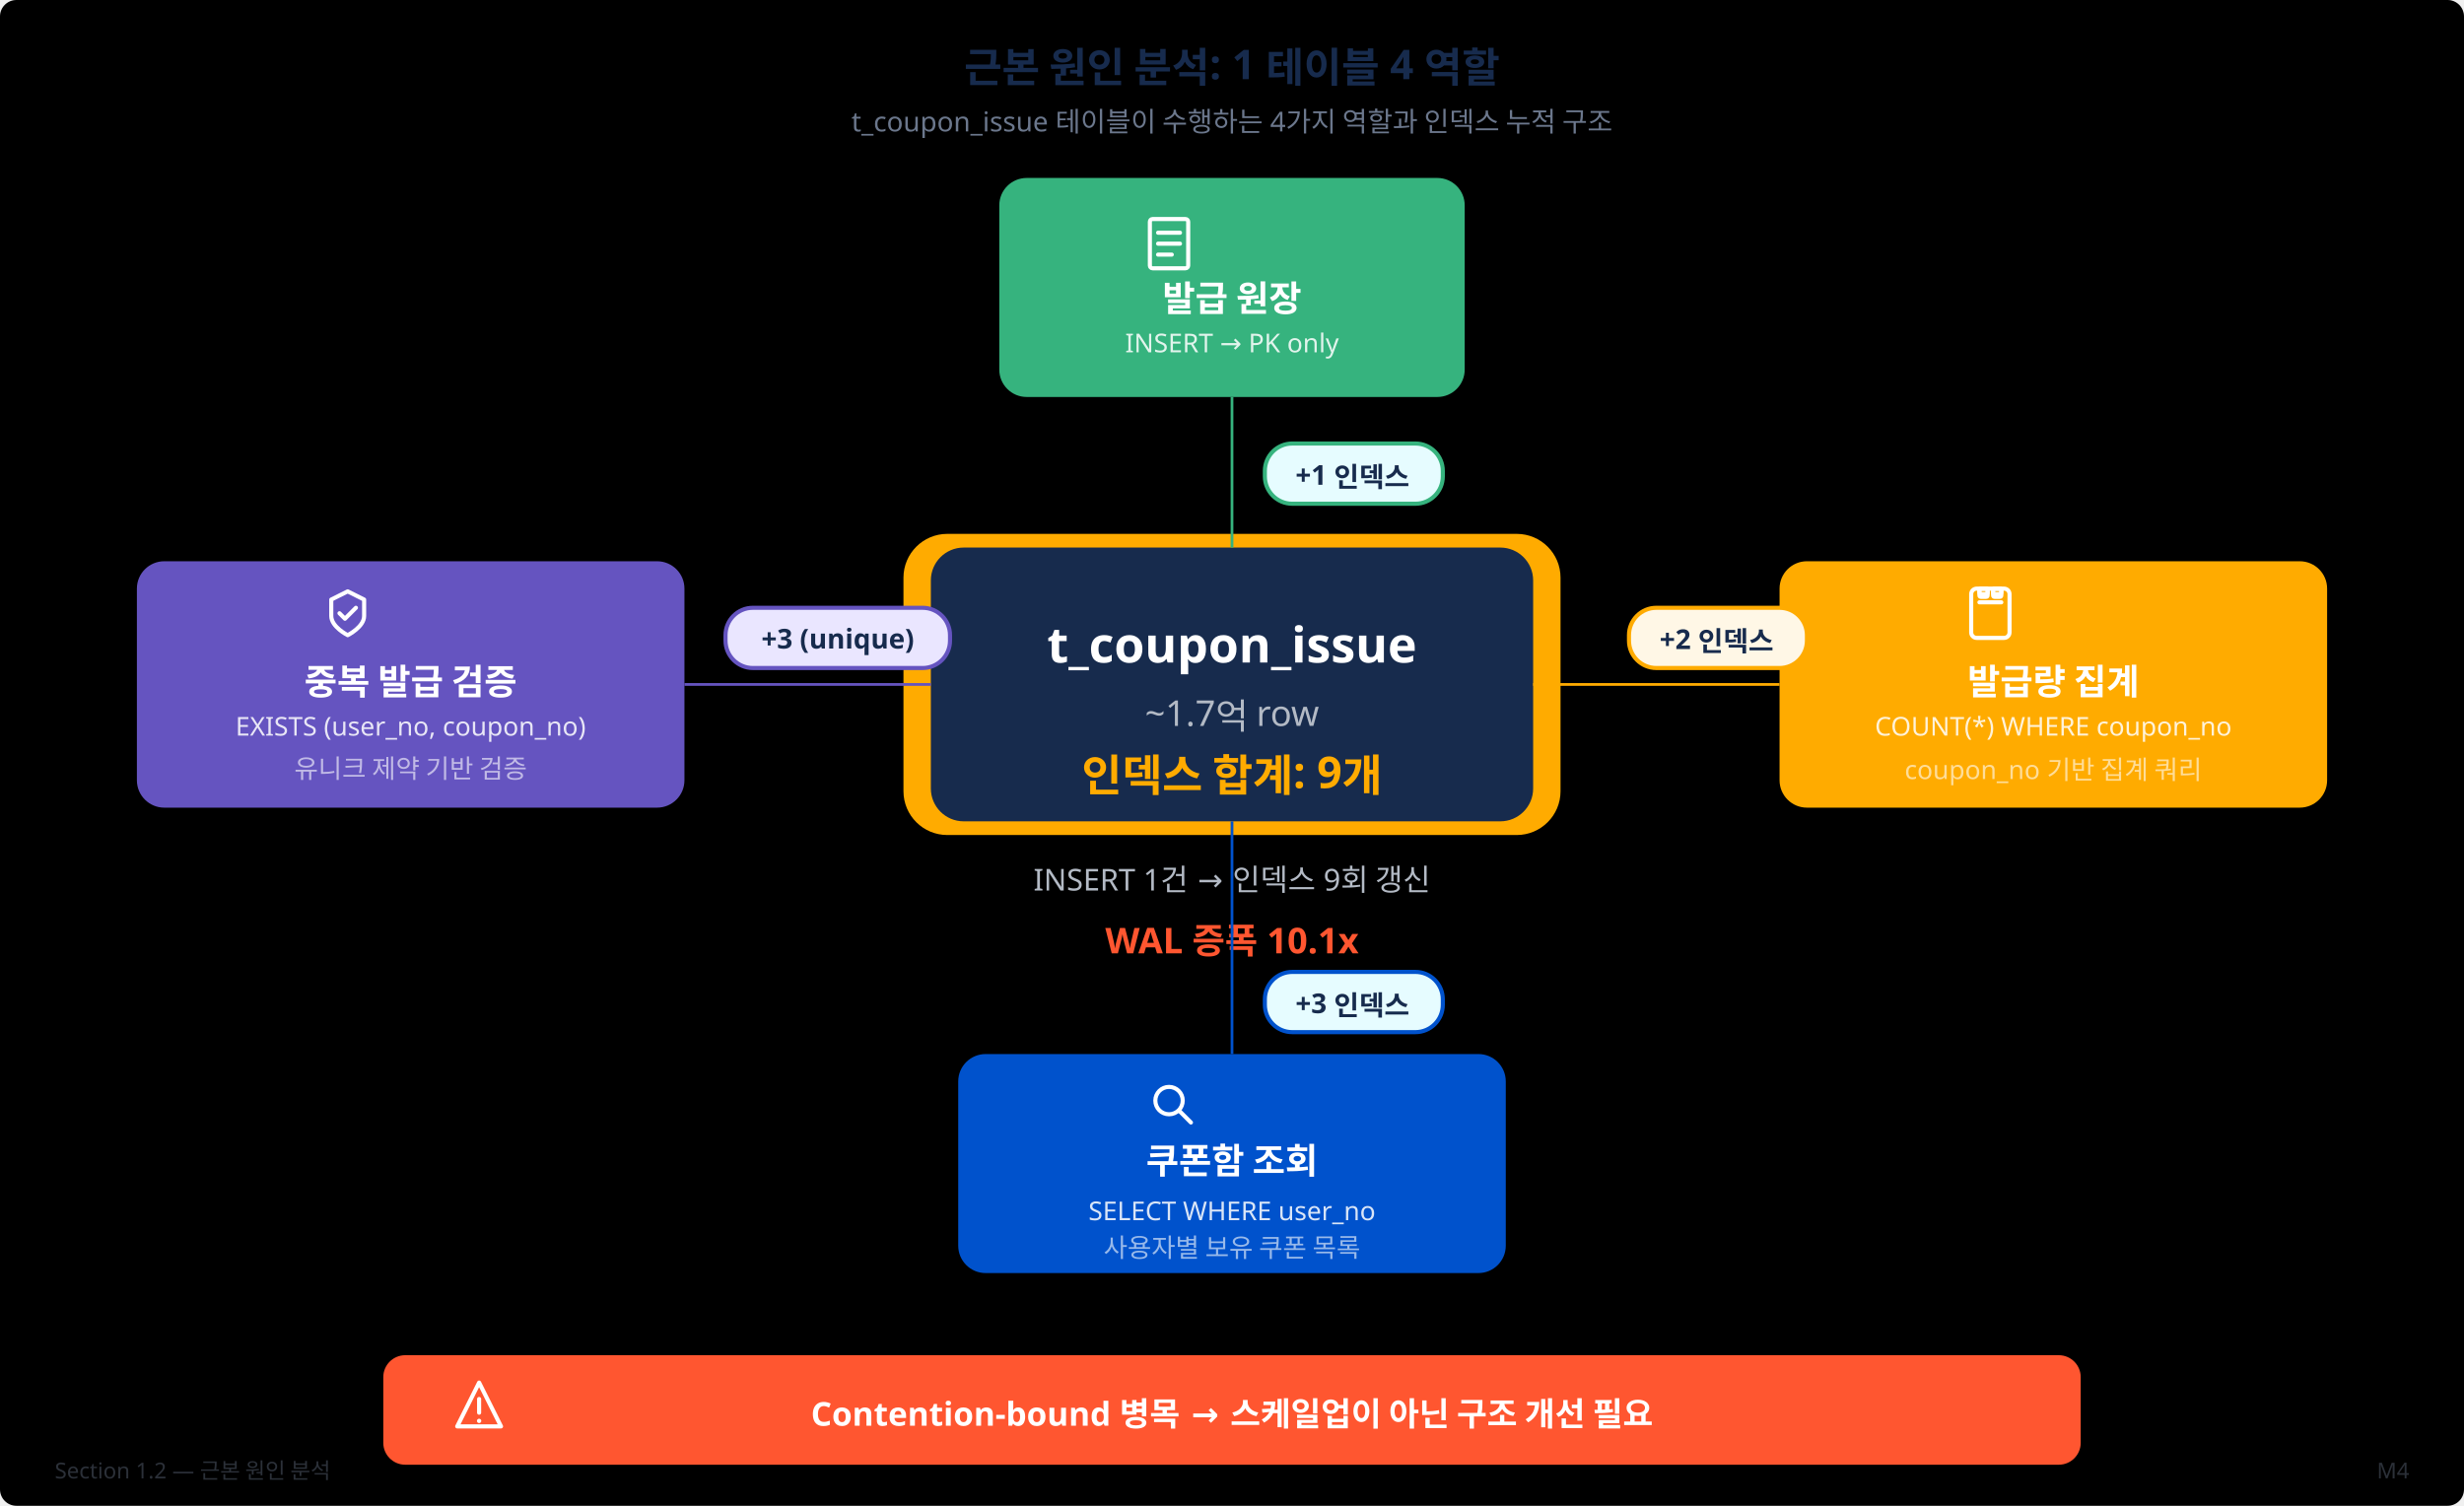
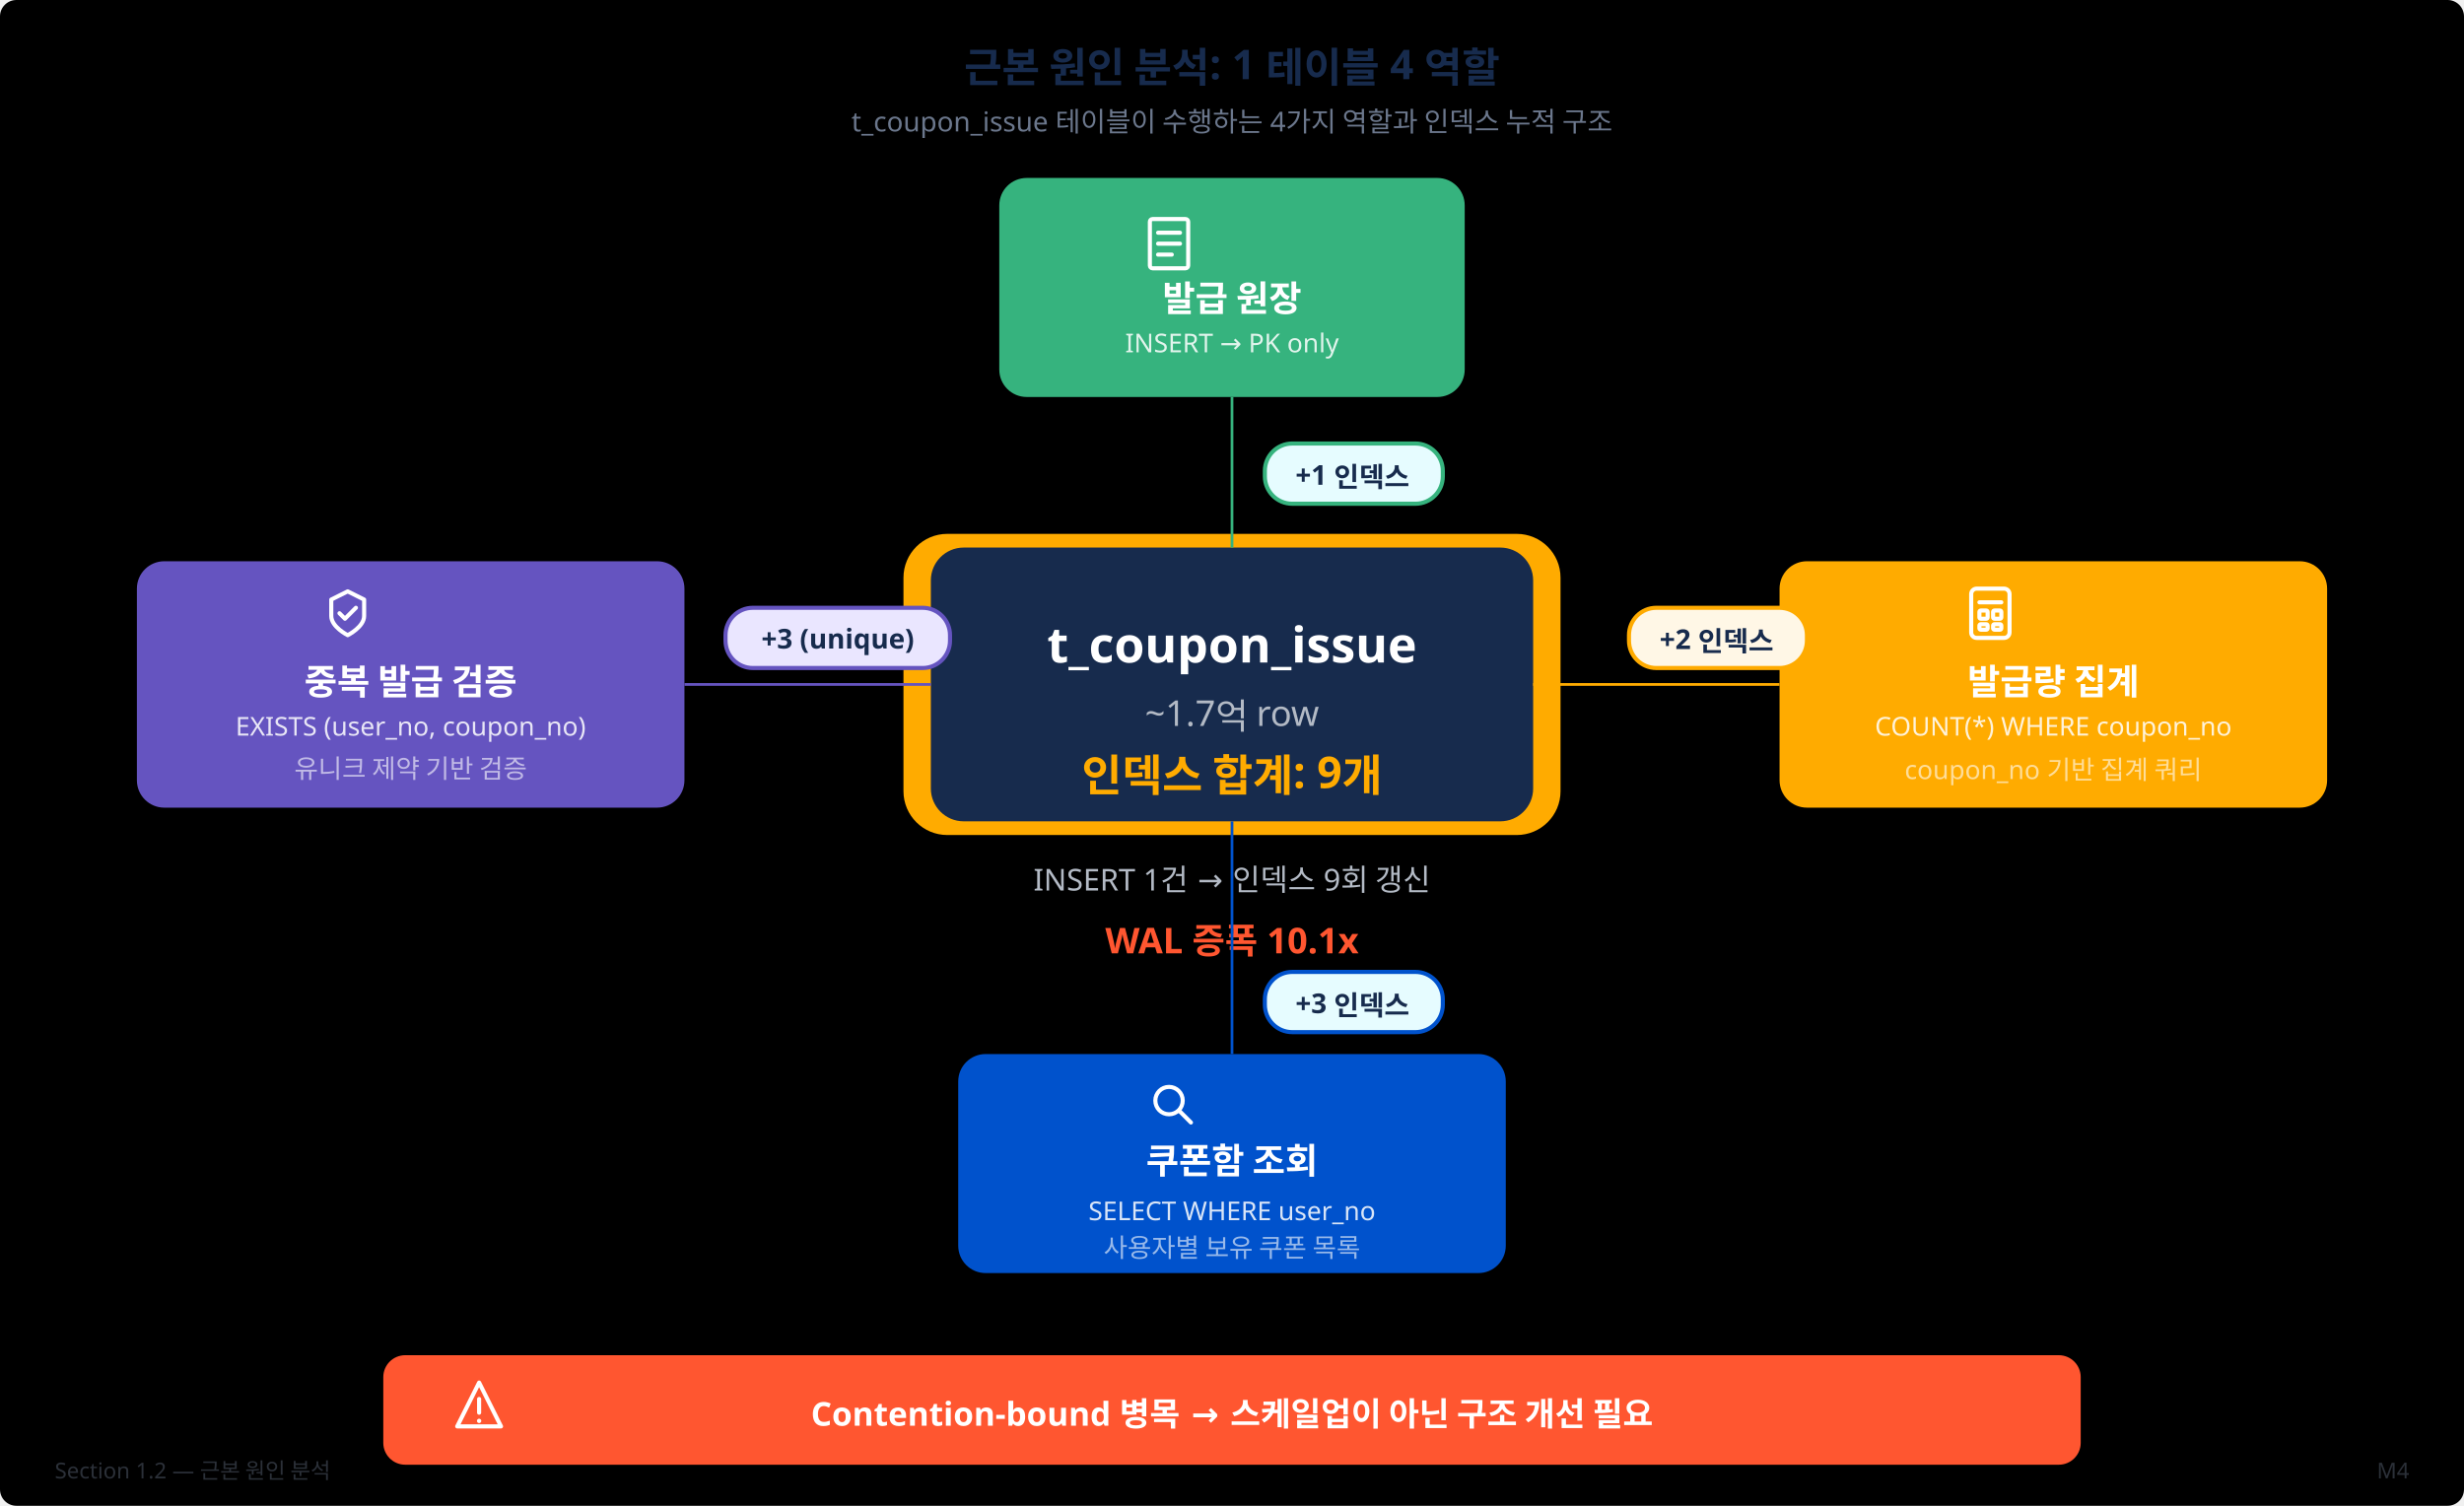
<svg xmlns="http://www.w3.org/2000/svg" viewBox="0 0 900 550" width="900" height="550" font-family="'Segoe UI','Apple SD Gothic Neo','Malgun Gothic',sans-serif">
  <style>  } .bg { fill: #FAFBFC; } /* Center box */ .center-box { opacity: 1;  } .center-rect { fill: #172B4D; rx: 12; } .center-title { fill: #FFFFFF; font-size: 18px; font-weight: 800; text-anchor: middle; dominant-baseline: central; } .center-sub { fill: #B3BAC5; font-size: 13px; text-anchor: middle; dominant-baseline: central; } /* Role nodes */ .role-node { opacity: 1; } .role-rect { rx: 10; } .role-title { fill: #FFFFFF; font-size: 13px; font-weight: 700; text-anchor: middle; dominant-baseline: central; } .role-sub { fill: rgba(255,255,255,0.85); font-size: 9.5px; text-anchor: middle; dominant-baseline: central; } .icon-shape { fill: none; stroke: #fff; stroke-width: 1.5; stroke-linecap: round; stroke-linejoin: round; } .role-node .role-node .role-node .role-node /* Connection lines */ .conn-line { stroke-width: 2.5; fill: none; stroke-dasharray: 300; stroke-dashoffset: 0; opacity: 1; } .conn-line.c0 { stroke: #36B37E;  } .conn-line.c1 { stroke: #FFAB00;  } .conn-line.c2 { stroke: #0052CC;  } .conn-line.c3 { stroke: #6554C0;  } /* Index count badges */ .idx-count { opacity: 1; } .idx-badge { rx: 10; } .idx-text { font-size: 10px; font-weight: 700; fill: #172B4D; text-anchor: middle; dominant-baseline: central; } .idx-count .idx-count .idx-count .idx-count /* Center accumulation */ .accum { opacity: 1; }   .accum-title { fill: #FFAB00; font-size: 16px; font-weight: 800; text-anchor: middle; dominant-baseline: central; } .accum-detail { fill: #B3BAC5; font-size: 11px; text-anchor: middle; dominant-baseline: central; } .wal-text { fill: #FF5630; font-size: 13px; font-weight: 800; text-anchor: middle; dominant-baseline: central; opacity: 1;  } /* Warning pulse */ .warn-pulse { opacity: 1;  } /* Warning banner */ .warn-banner { opacity: 1;   } .warn-banner-bg { fill: #FF5630; rx: 8; } .warn-banner-text { fill: #FFFFFF; font-size: 12px; font-weight: 700; text-anchor: middle; dominant-baseline: central; }  to { opacity: 1; } }  60% { opacity: 1; transform: scale(1.2); } 100% { opacity: 1; transform: scale(1); } }  to { stroke-dashoffset: 0; opacity: 1; } }  to { opacity: 1;  } }  50% { opacity: 0.35; transform: scale(1.08); } } </style>
  <rect class="bg" width="900" height="550" rx="6" />
  <text x="450" y="30" text-anchor="middle" font-size="15" font-weight="800" fill="#172B4D">근본 원인 분석: 1 테이블 4 역할</text>
  <text x="450" y="48" text-anchor="middle" font-size="10" fill="#6B778C">t_coupon_issue 테이블이 수행하는 4가지 역할과 인덱스 누적 구조</text>
  <g class="center-box">
    <rect class="warn-pulse" x="330" y="195" width="240" height="110" rx="16" fill="#FFAB00" />
    <rect class="center-rect" x="340" y="200" width="220" height="100" rx="12" />
    <text class="center-title" x="450" y="235">t_coupon_issue</text>
    <text class="center-sub" x="450" y="260">~1.7억 row</text>
    <g class="accum a1">
      <text class="accum-title" x="450" y="282">인덱스 합계: 9개</text>
    </g>
  </g>
  <g class="accum a2">
    <text class="accum-detail" x="450" y="320">INSERT 1건 → 인덱스 9회 갱신</text>
  </g>
  <text class="wal-text" x="450" y="342">WAL 증폭 10.1x</text>
  <g class="role-node n0">
    <rect class="role-rect" x="365" y="65" width="170" height="80" fill="#36B37E" />
    <g transform="translate(420, 80)">
      <rect class="icon-shape" x="0" y="0" width="14" height="18" rx="1" />
      <line class="icon-shape" x1="3" y1="5" x2="11" y2="5" />
      <line class="icon-shape" x1="3" y1="9" x2="11" y2="9" />
      <line class="icon-shape" x1="3" y1="13" x2="8" y2="13" />
    </g>
    <text class="role-title" x="450" y="108">발급 원장</text>
    <text class="role-sub" x="450" y="125">INSERT → PK only</text>
  </g>
  <g class="role-node n1">
    <rect class="role-rect" x="650" y="205" width="200" height="90" fill="#FFAB00" />
    <g transform="translate(720, 215)">
      <rect class="icon-shape" x="0" y="0" width="14" height="18" rx="2" />
      <line class="icon-shape" x1="3" y1="5" x2="11" y2="5" />
-       <rect class="icon-shape" x="3" y1="8" width="3" height="3" rx="0.5" x2="6" y2="11" />
-       <rect class="icon-shape" x="8" y1="8" width="3" height="3" rx="0.5" x2="11" y2="11" />
-       <rect class="icon-shape" x="3" y1="13" width="3" height="2" rx="0.5" x2="6" y2="15" />
-       <rect class="icon-shape" x="8" y1="13" width="3" height="2" rx="0.5" x2="11" y2="15" />
+       <rect class="icon-shape" x="3" y="8" width="3" height="3" rx="0.5" />
+       <rect class="icon-shape" x="8" y="8" width="3" height="3" rx="0.5" />
+       <rect class="icon-shape" x="3" y="13" width="3" height="2" rx="0.5" />
+       <rect class="icon-shape" x="8" y="13" width="3" height="2" rx="0.5" />
    </g>
    <text class="role-title" x="750" y="248">발급량 집계</text>
    <text class="role-sub" x="750" y="265">COUNT(*) WHERE coupon_no</text>
    <text class="role-sub" x="750" y="280" opacity="0.7" font-size="8">coupon_no 기반 집계 쿼리</text>
  </g>
  <g class="role-node n2">
    <rect class="role-rect" x="350" y="385" width="200" height="80" fill="#0052CC" />
    <g transform="translate(420, 395)">
      <circle class="icon-shape" cx="7" cy="7" r="5" />
      <line class="icon-shape" x1="11" y1="11" x2="15" y2="15" />
    </g>
    <text class="role-title" x="450" y="423">쿠폰함 조회</text>
    <text class="role-sub" x="450" y="442">SELECT WHERE user_no</text>
    <text class="role-sub" x="450" y="455" opacity="0.7" font-size="8">사용자별 보유 쿠폰 목록</text>
  </g>
  <g class="role-node n3">
    <rect class="role-rect" x="50" y="205" width="200" height="90" fill="#6554C0" />
    <g transform="translate(120, 215)">
      <path class="icon-shape" d="M7,1 L13,4 L13,10 C13,14 7,17 7,17 C7,17 1,14 1,10 L1,4 Z" />
      <polyline class="icon-shape" points="4,9 6,11 10,7" />
    </g>
    <text class="role-title" x="150" y="248">중복 발급 검증</text>
    <text class="role-sub" x="150" y="265">EXISTS (user_no, coupon_no)</text>
    <text class="role-sub" x="150" y="280" opacity="0.7" font-size="8">유니크 제약 기반 검증</text>
  </g>
  <line class="conn-line c0" x1="450" y1="200" x2="450" y2="145" />
  <line class="conn-line c1" x1="560" y1="250" x2="650" y2="250" />
  <line class="conn-line c2" x1="450" y1="300" x2="450" y2="385" />
  <line class="conn-line c3" x1="340" y1="250" x2="250" y2="250" />
  <g class="idx-count i0">
    <rect class="idx-badge" x="462" y="162" width="65" height="22" fill="#E6FCFF" stroke="#36B37E" stroke-width="1.5" rx="11" />
    <text class="idx-text" x="494" y="173" fill="#006644">+1 인덱스</text>
  </g>
  <g class="idx-count i1">
    <rect class="idx-badge" x="595" y="222" width="65" height="22" fill="#FFF7E6" stroke="#FFAB00" stroke-width="1.5" rx="11" />
    <text class="idx-text" x="627" y="233" fill="#FF8B00">+2 인덱스</text>
  </g>
  <g class="idx-count i2">
    <rect class="idx-badge" x="462" y="355" width="65" height="22" fill="#E6FCFF" stroke="#0052CC" stroke-width="1.5" rx="11" />
    <text class="idx-text" x="494" y="366" fill="#0747A6">+3 인덱스</text>
  </g>
  <g class="idx-count i3">
    <rect class="idx-badge" x="265" y="222" width="82" height="22" fill="#EAE6FF" stroke="#6554C0" stroke-width="1.5" rx="11" />
    <text class="idx-text" x="306" y="233" fill="#403294" font-size="9">+3 (unique)</text>
  </g>
  <g class="warn-banner">
    <rect class="warn-banner-bg" x="140" y="495" width="620" height="40" />
    <text class="warn-banner-text" x="450" y="515">Contention-bound 병목 → 스케일업이 아닌 구조 개선 필요</text>
    <g transform="translate(165, 503)">
      <polygon points="10,2 18,18 2,18" fill="none" stroke="#fff" stroke-width="1.5" stroke-linejoin="round" />
      <line x1="10" y1="8" x2="10" y2="13" stroke="#fff" stroke-width="1.5" stroke-linecap="round" />
      <circle cx="10" cy="16" r="0.8" fill="#fff" />
    </g>
  </g>
  <g opacity="0.4">
    <text x="20" y="540" font-size="8" fill="#6B778C">Section 1.2 — 근본 원인 분석</text>
    <text x="880" y="540" font-size="8" fill="#6B778C" text-anchor="end">M4</text>
  </g>
</svg>
